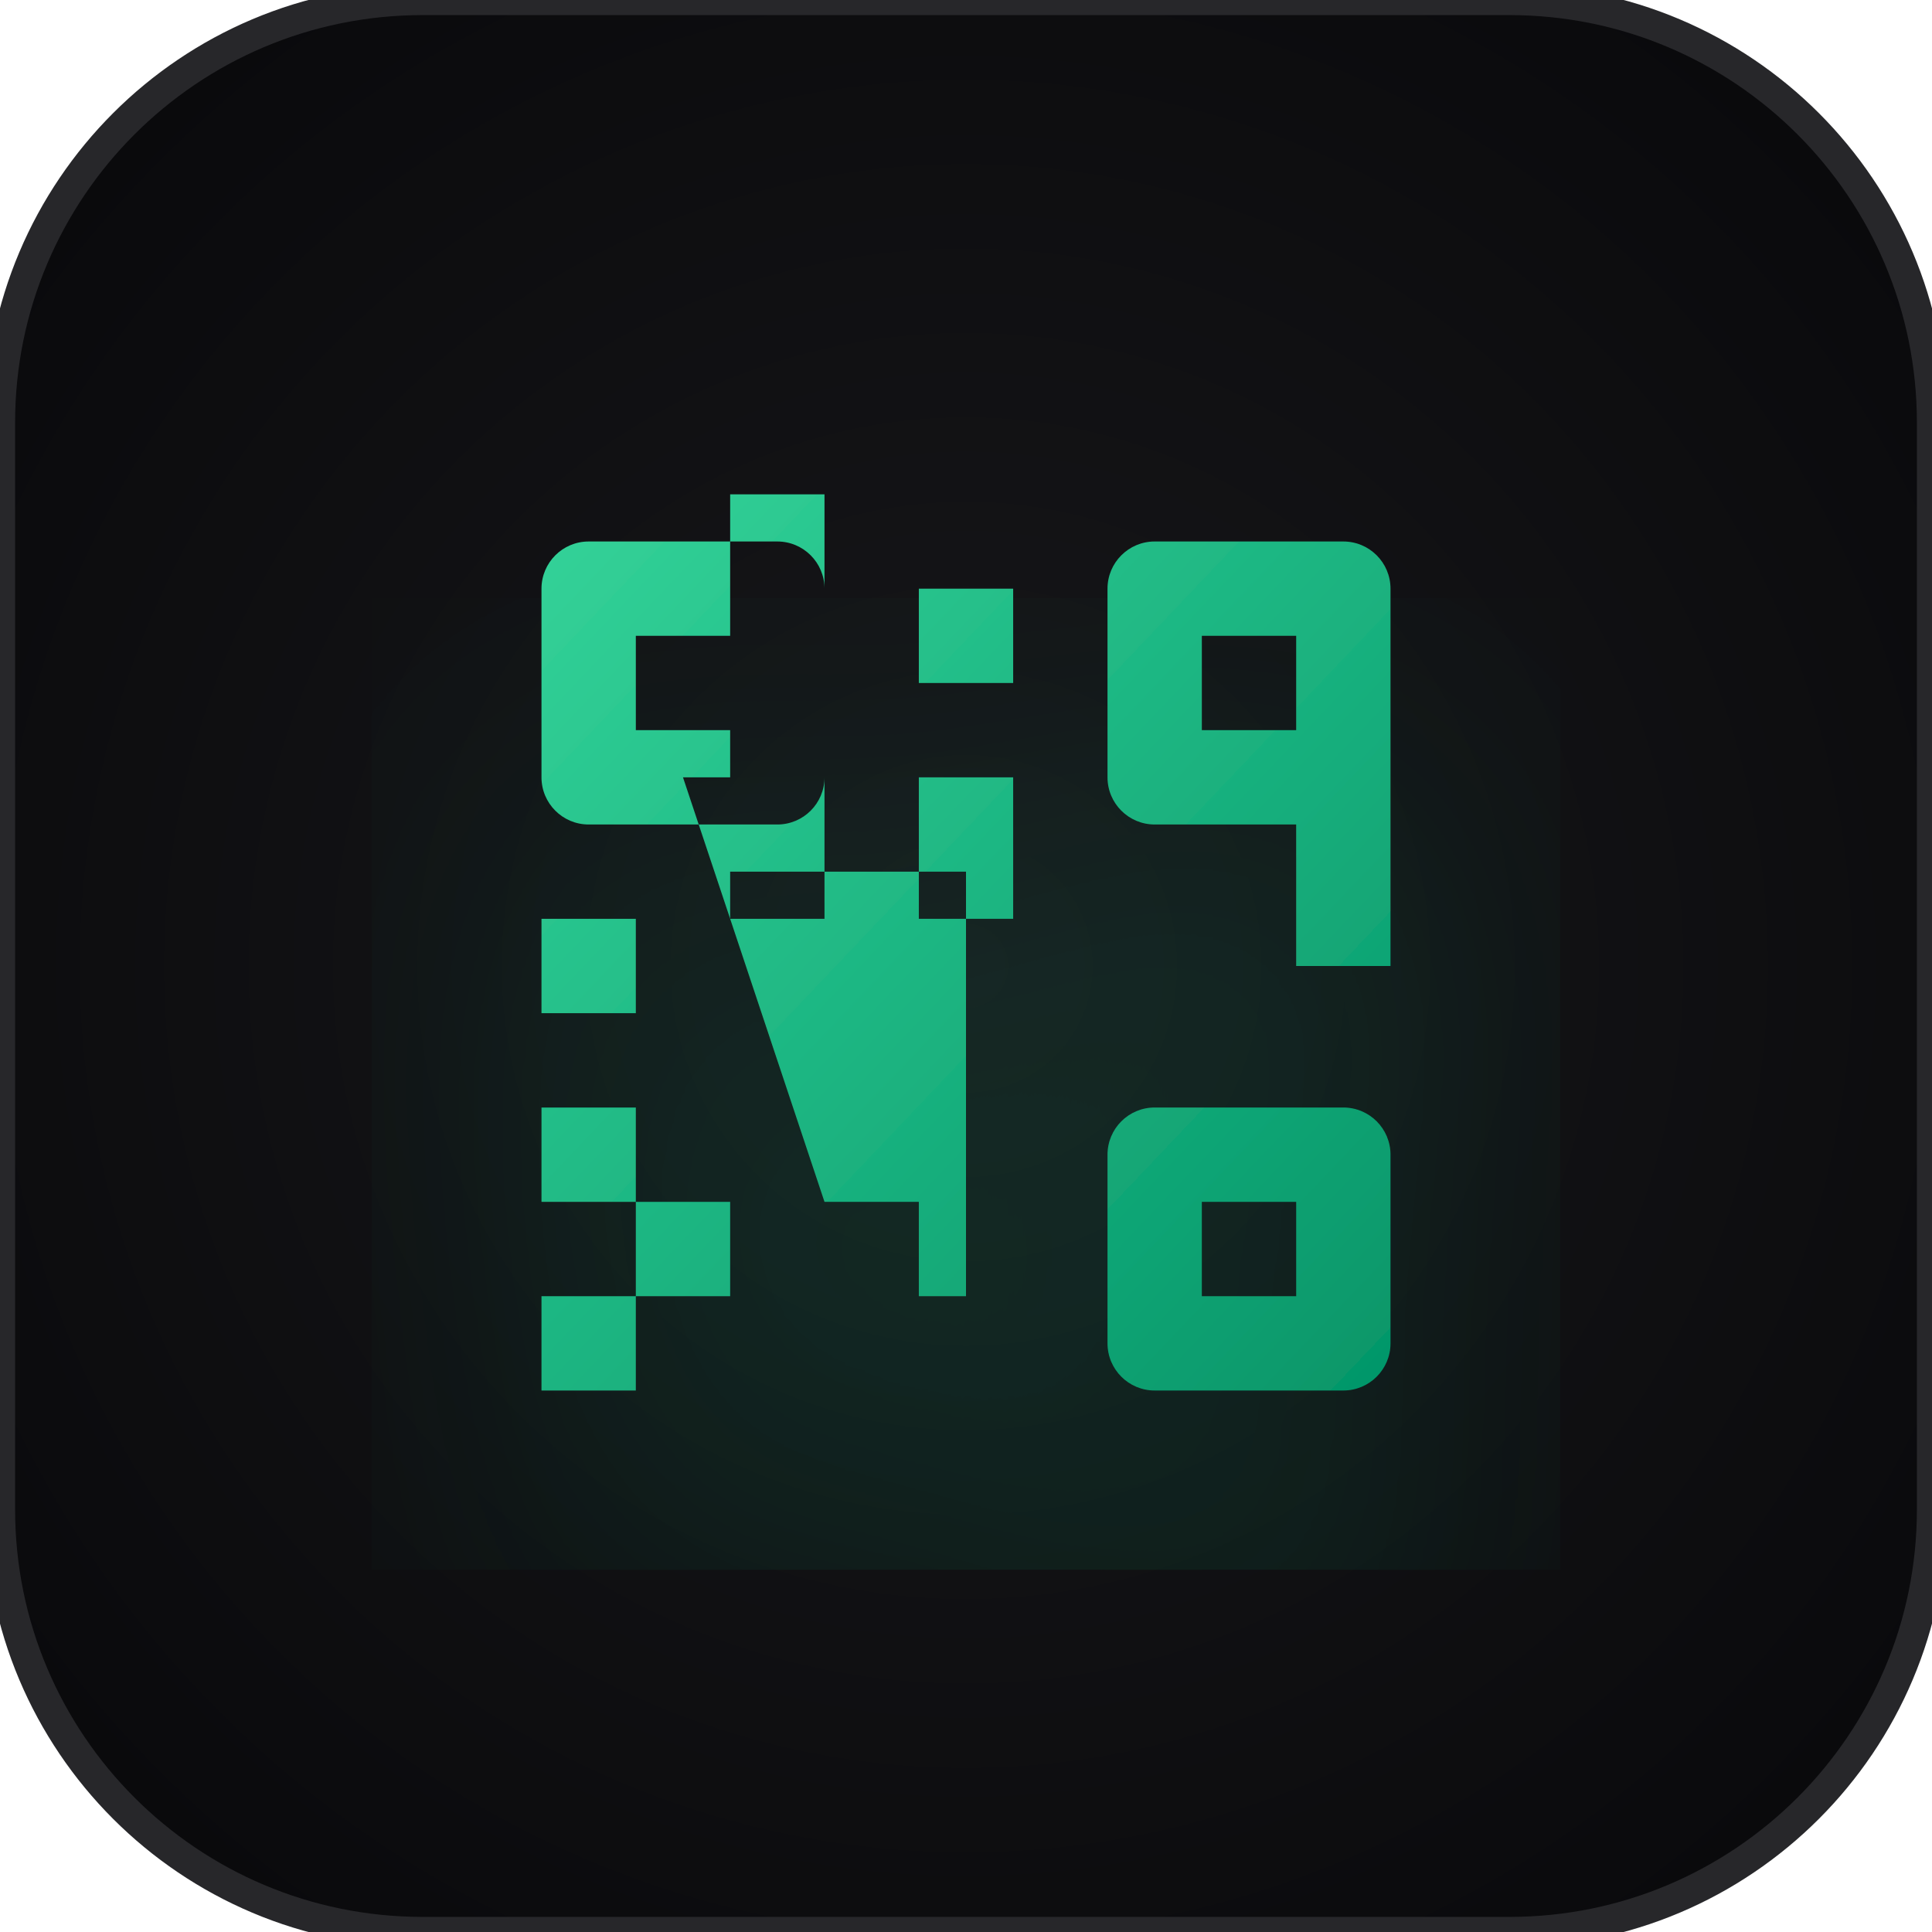
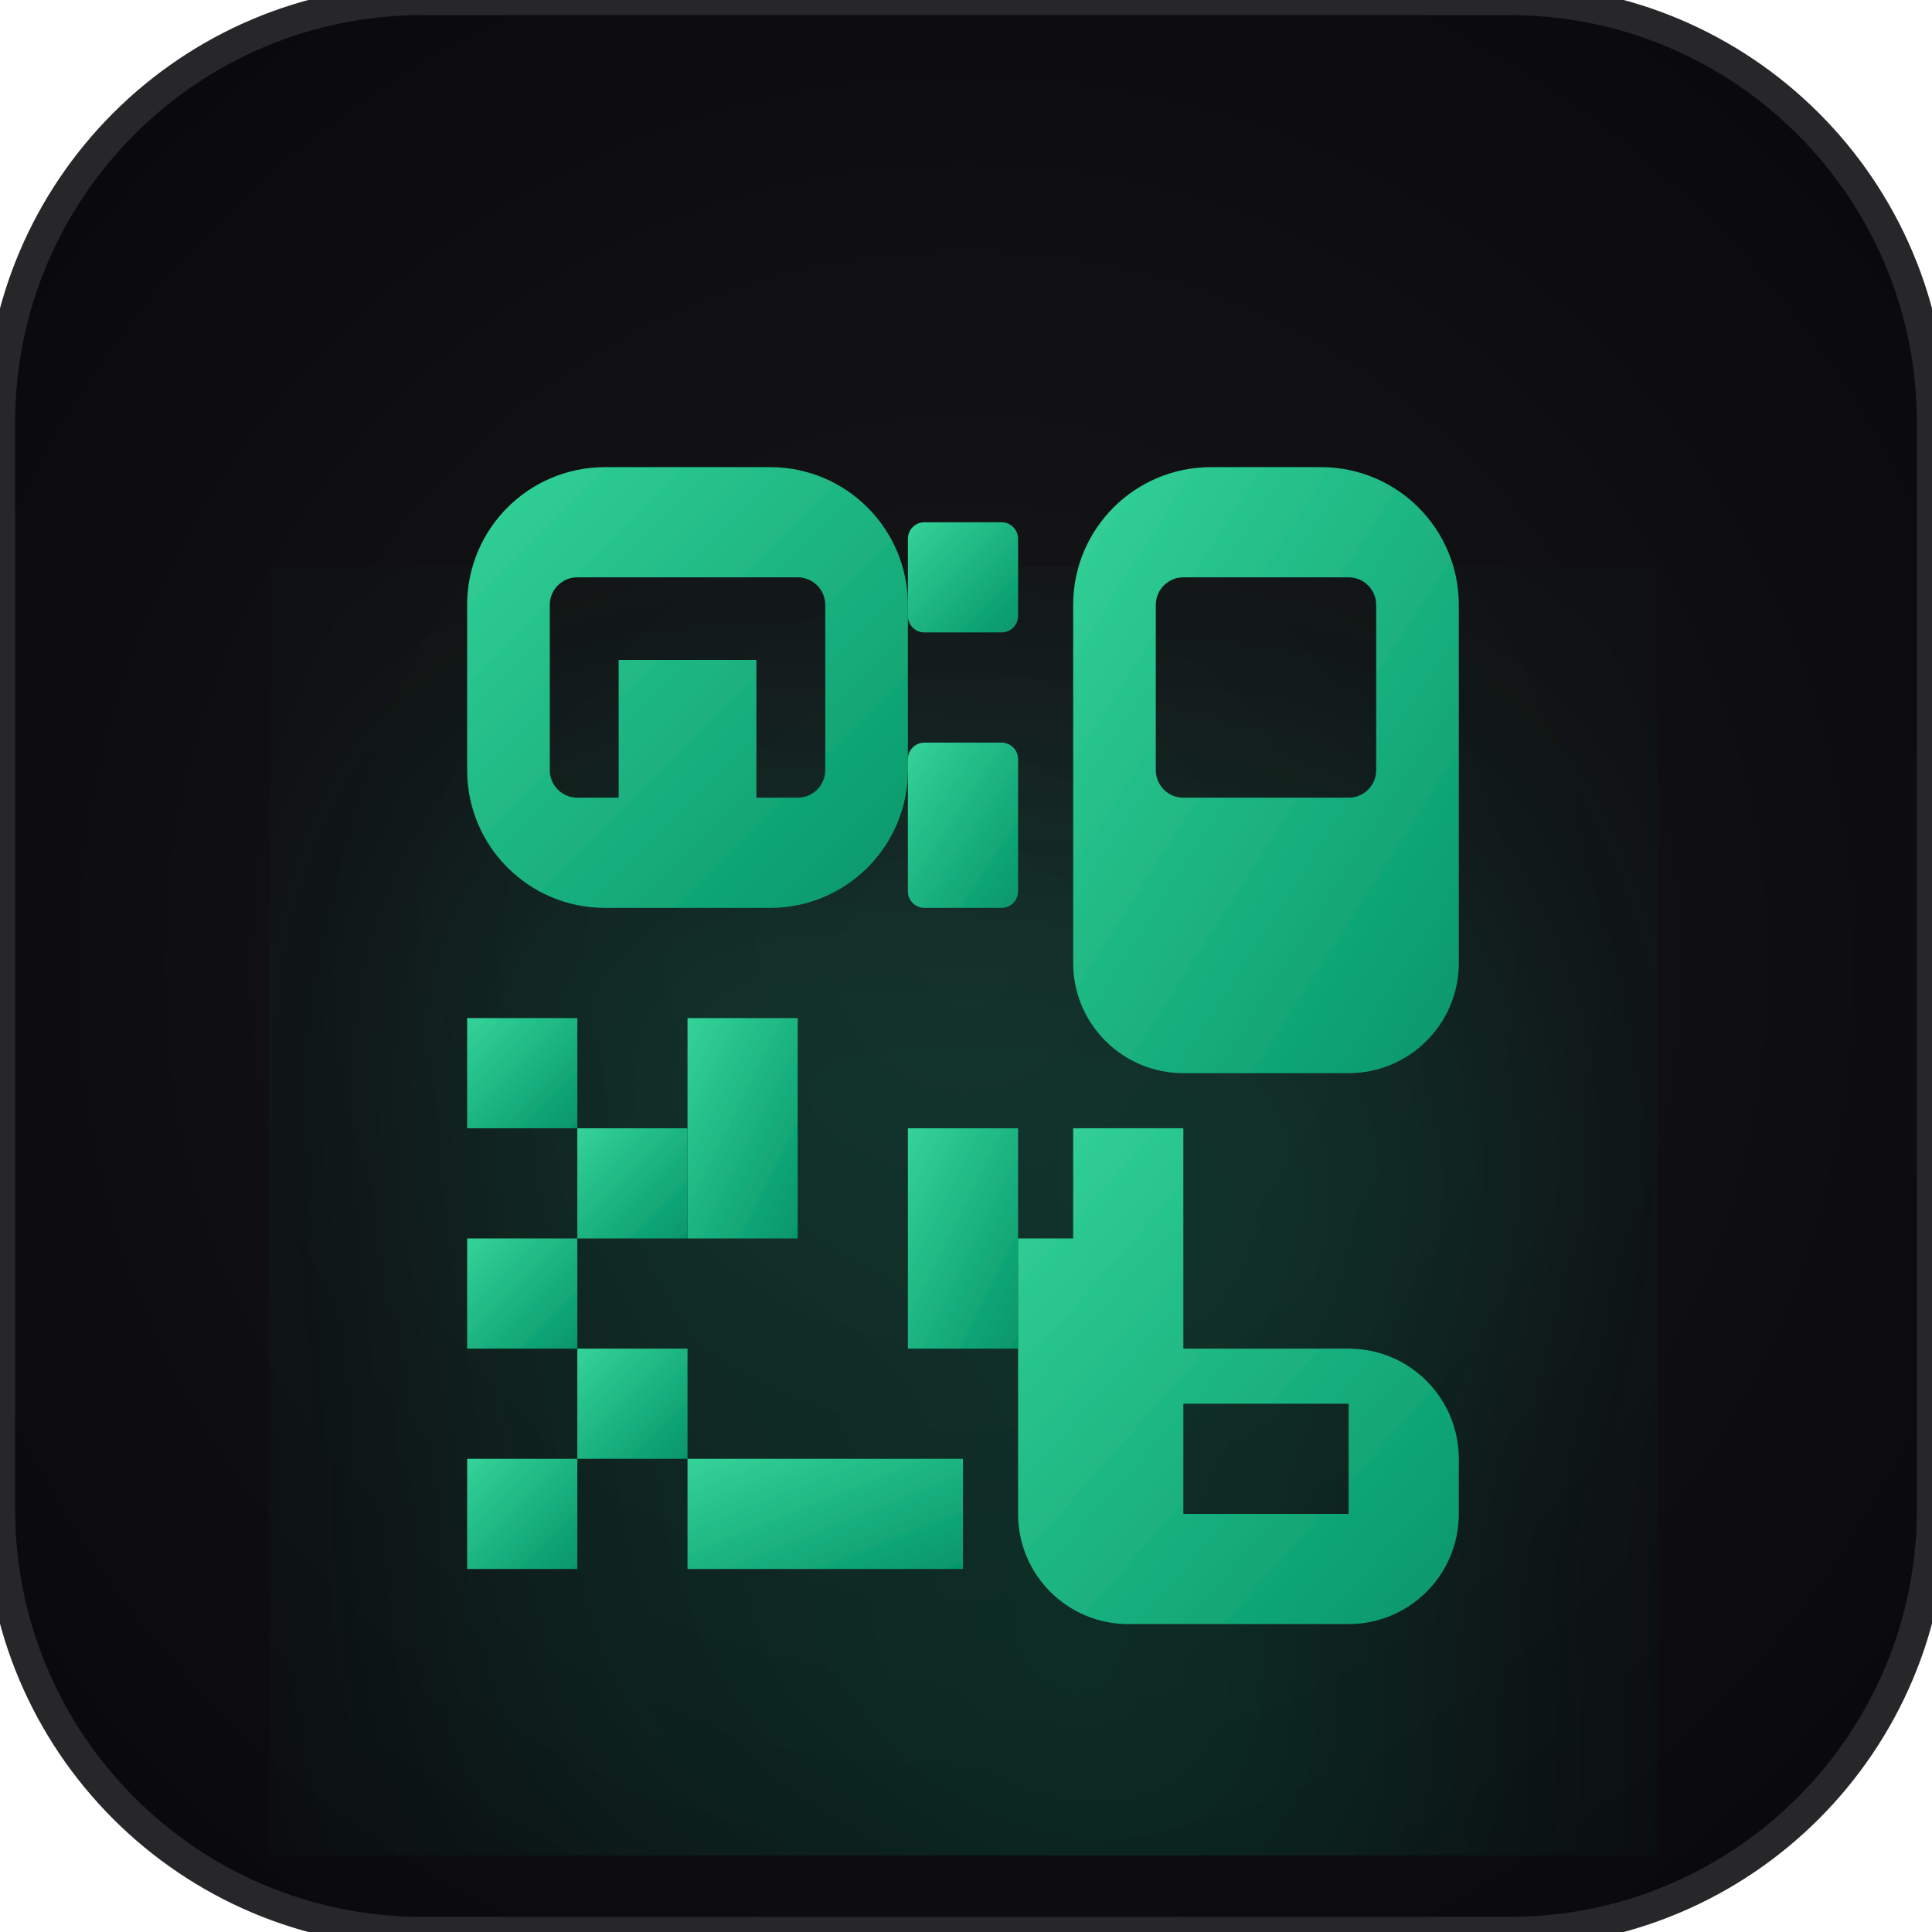
<svg xmlns="http://www.w3.org/2000/svg" viewBox="0 0 512 512" width="512" height="512">
  <defs>
    <radialGradient id="bgGrad" cx="50%" cy="50%" r="65%">
      <stop offset="0%" stop-color="#18181b" />
      <stop offset="100%" stop-color="#09090b" />
    </radialGradient>
    <linearGradient id="emeraldGrad" x1="0%" y1="0%" x2="100%" y2="100%">
      <stop offset="0%" stop-color="#34d399" />
      <stop offset="100%" stop-color="#059669" />
    </linearGradient>
    <filter id="emeraldGlow" x="-20%" y="-20%" width="140%" height="140%">
-       <feDropShadow dx="0" dy="6" stdDeviation="12" flood-color="#10b981" flood-opacity="0.3" />
+       <feDropShadow dx="0" dy="6" stdDeviation="12" flood-color="#10b981" flood-opacity="0.35" />
    </filter>
  </defs>
  <rect width="512" height="512" rx="112" fill="url(#bgGrad)" stroke="#27272a" stroke-width="8" />
-   <g transform="translate(106, 106) scale(12.5)" filter="url(#emeraldGlow)">
-     <path fill="url(#emeraldGrad)" fill-rule="evenodd" clip-rule="evenodd" d="M5,15v2H3V15ZM3,21H5V19H3Zm2-4v2H7V17Zm4-6H7V2H5V2H9ZM3,11v2H5V11ZM6,8H7v2h5V19H11V17H9ZM13,4H11V6h2Zm-2,7h2V8H11ZM4,9A1,1,0,0,1,3,8V4A1,1,0,0,1,4,3H8A1,1,0,0,1,9,4V8A1,1,0,0,1,8,9ZM5,7H7V5H5ZM21,4v8H19V9H16a1,1,0,0,1-1-1V4a1,1,0,0,1,1-1h4A1,1,0,0,1,21,4ZM19,5H17V7h2Zm2,11v4a1,1,0,0,1-1,1H16a1,1,0,0,1-1-1v-4a1,1,0,0,1,1-1h4A1,1,0,0,1,21,16Zm-2,1H17v2h2Z" />
+   <g transform="translate(80, 80) scale(14.6)" fill="url(#emeraldGrad)" filter="url(#emeraldGlow)">
+     <path fill-rule="evenodd" d="M5.5 3A2.5 2.5 0 0 0 3 5.5v3A2.5 2.5 0 0 0 5.5 11h3A2.5 2.5 0 0 0 11 8.5v-3A2.5 2.5 0 0 0 8.5 3h-3zM5 5h4a.5.5 0 0 1 .5.5v3a.5.5 0 0 1-.5.5H5a.5.5 0 0 1-.5-.5v-3a.5.5 0 0 1 .5-.5zm.75 1.5h2.5v2.5h-2.5z" />
+     <rect x="11" y="4" width="2" height="2" rx="0.3" />
+     <rect x="11" y="8" width="2" height="3" rx="0.3" />
+     <path fill-rule="evenodd" d="M16.5 3A2.5 2.5 0 0 0 14 5.5v6.5a2 2 0 0 0 2 2h3a2 2 0 0 0 2-2v-6.5A2.5 2.5 0 0 0 18.5 3h-2zm-.5 2h3a.5.5 0 0 1 .5.5v3a.5.5 0 0 1-.5.5H16a.5.5 0 0 1-.5-.5v-3a.5.5 0 0 1 .5-.5z" />
+     <rect x="3" y="13" width="2" height="2" />
+     <rect x="7" y="13" width="2" height="4" />
+     <rect x="5" y="15" width="2" height="2" />
+     <rect x="3" y="17" width="2" height="2" />
+     <rect x="3" y="21" width="2" height="2" />
+     <rect x="5" y="19" width="2" height="2" />
+     <rect x="7" y="21" width="5" height="2" />
+     <rect x="11" y="15" width="2" height="4" />
+     <path fill-rule="evenodd" d="M13 17h1v-2h2v4h3a2 2 0 0 1 2 2v1a2 2 0 0 1-2 2h-4a2 2 0 0 1-2-2v-5zm3 3h3v2h-3v-2z" />
  </g>
</svg>
